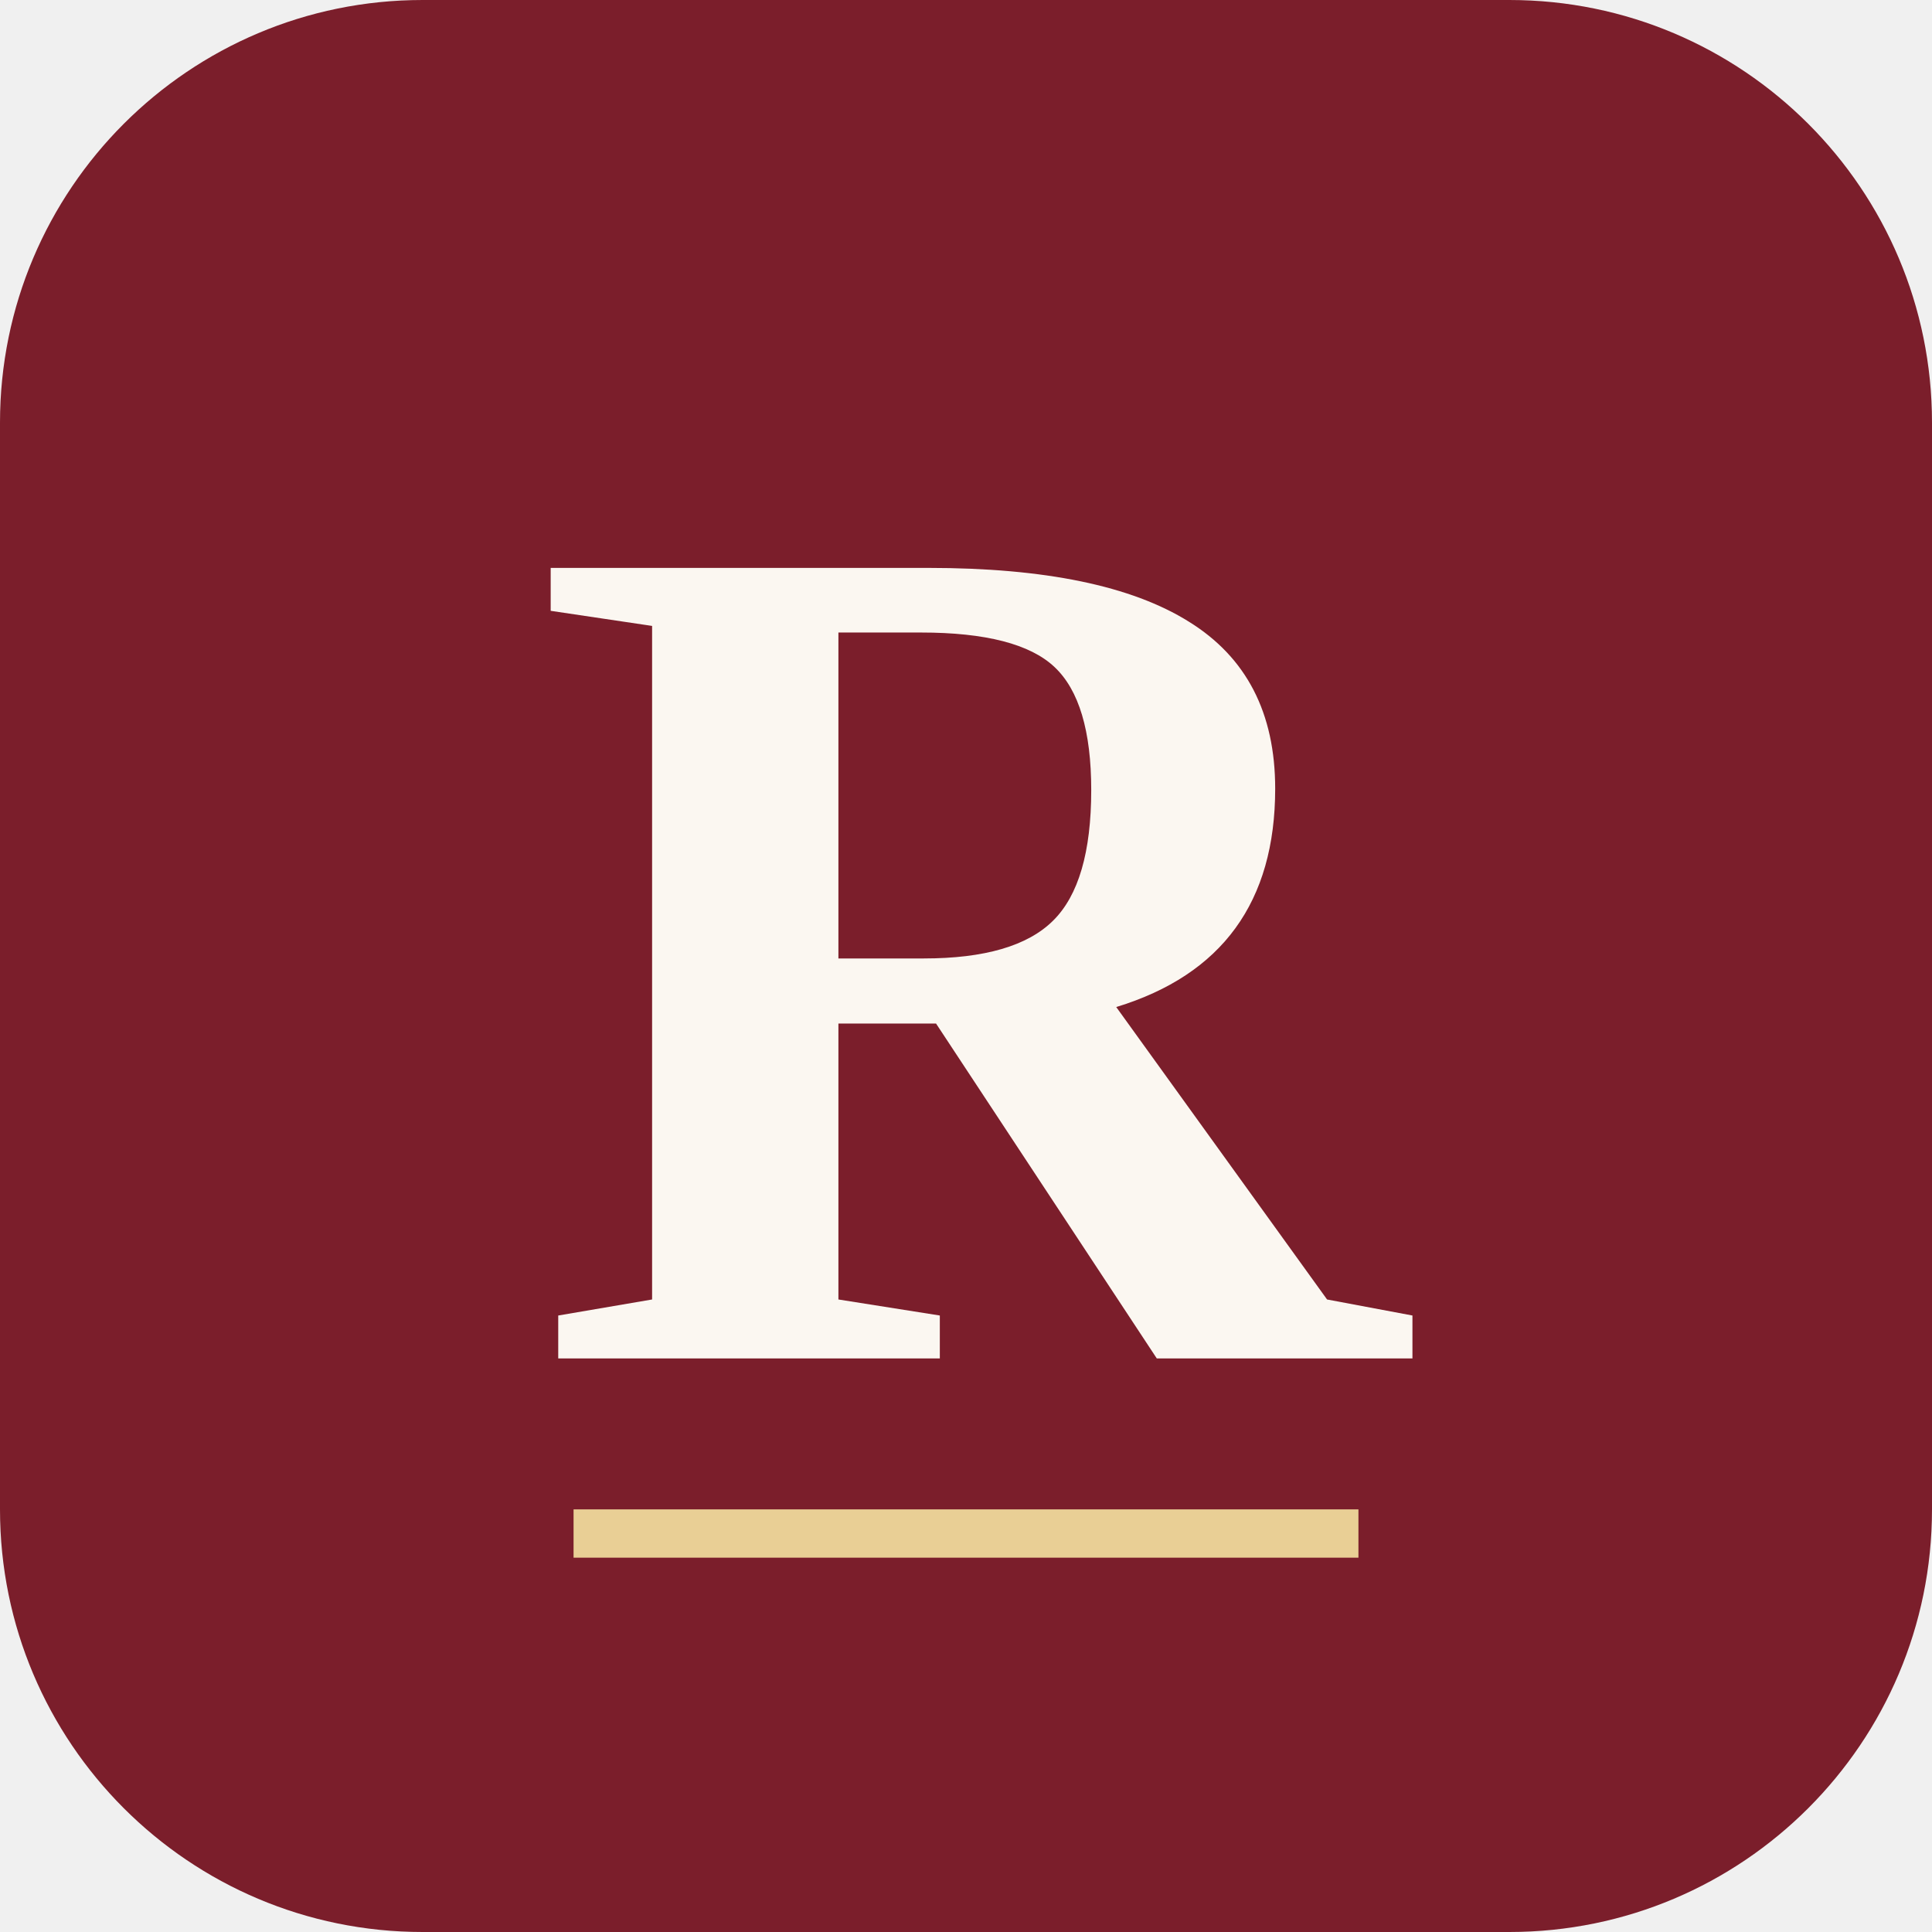
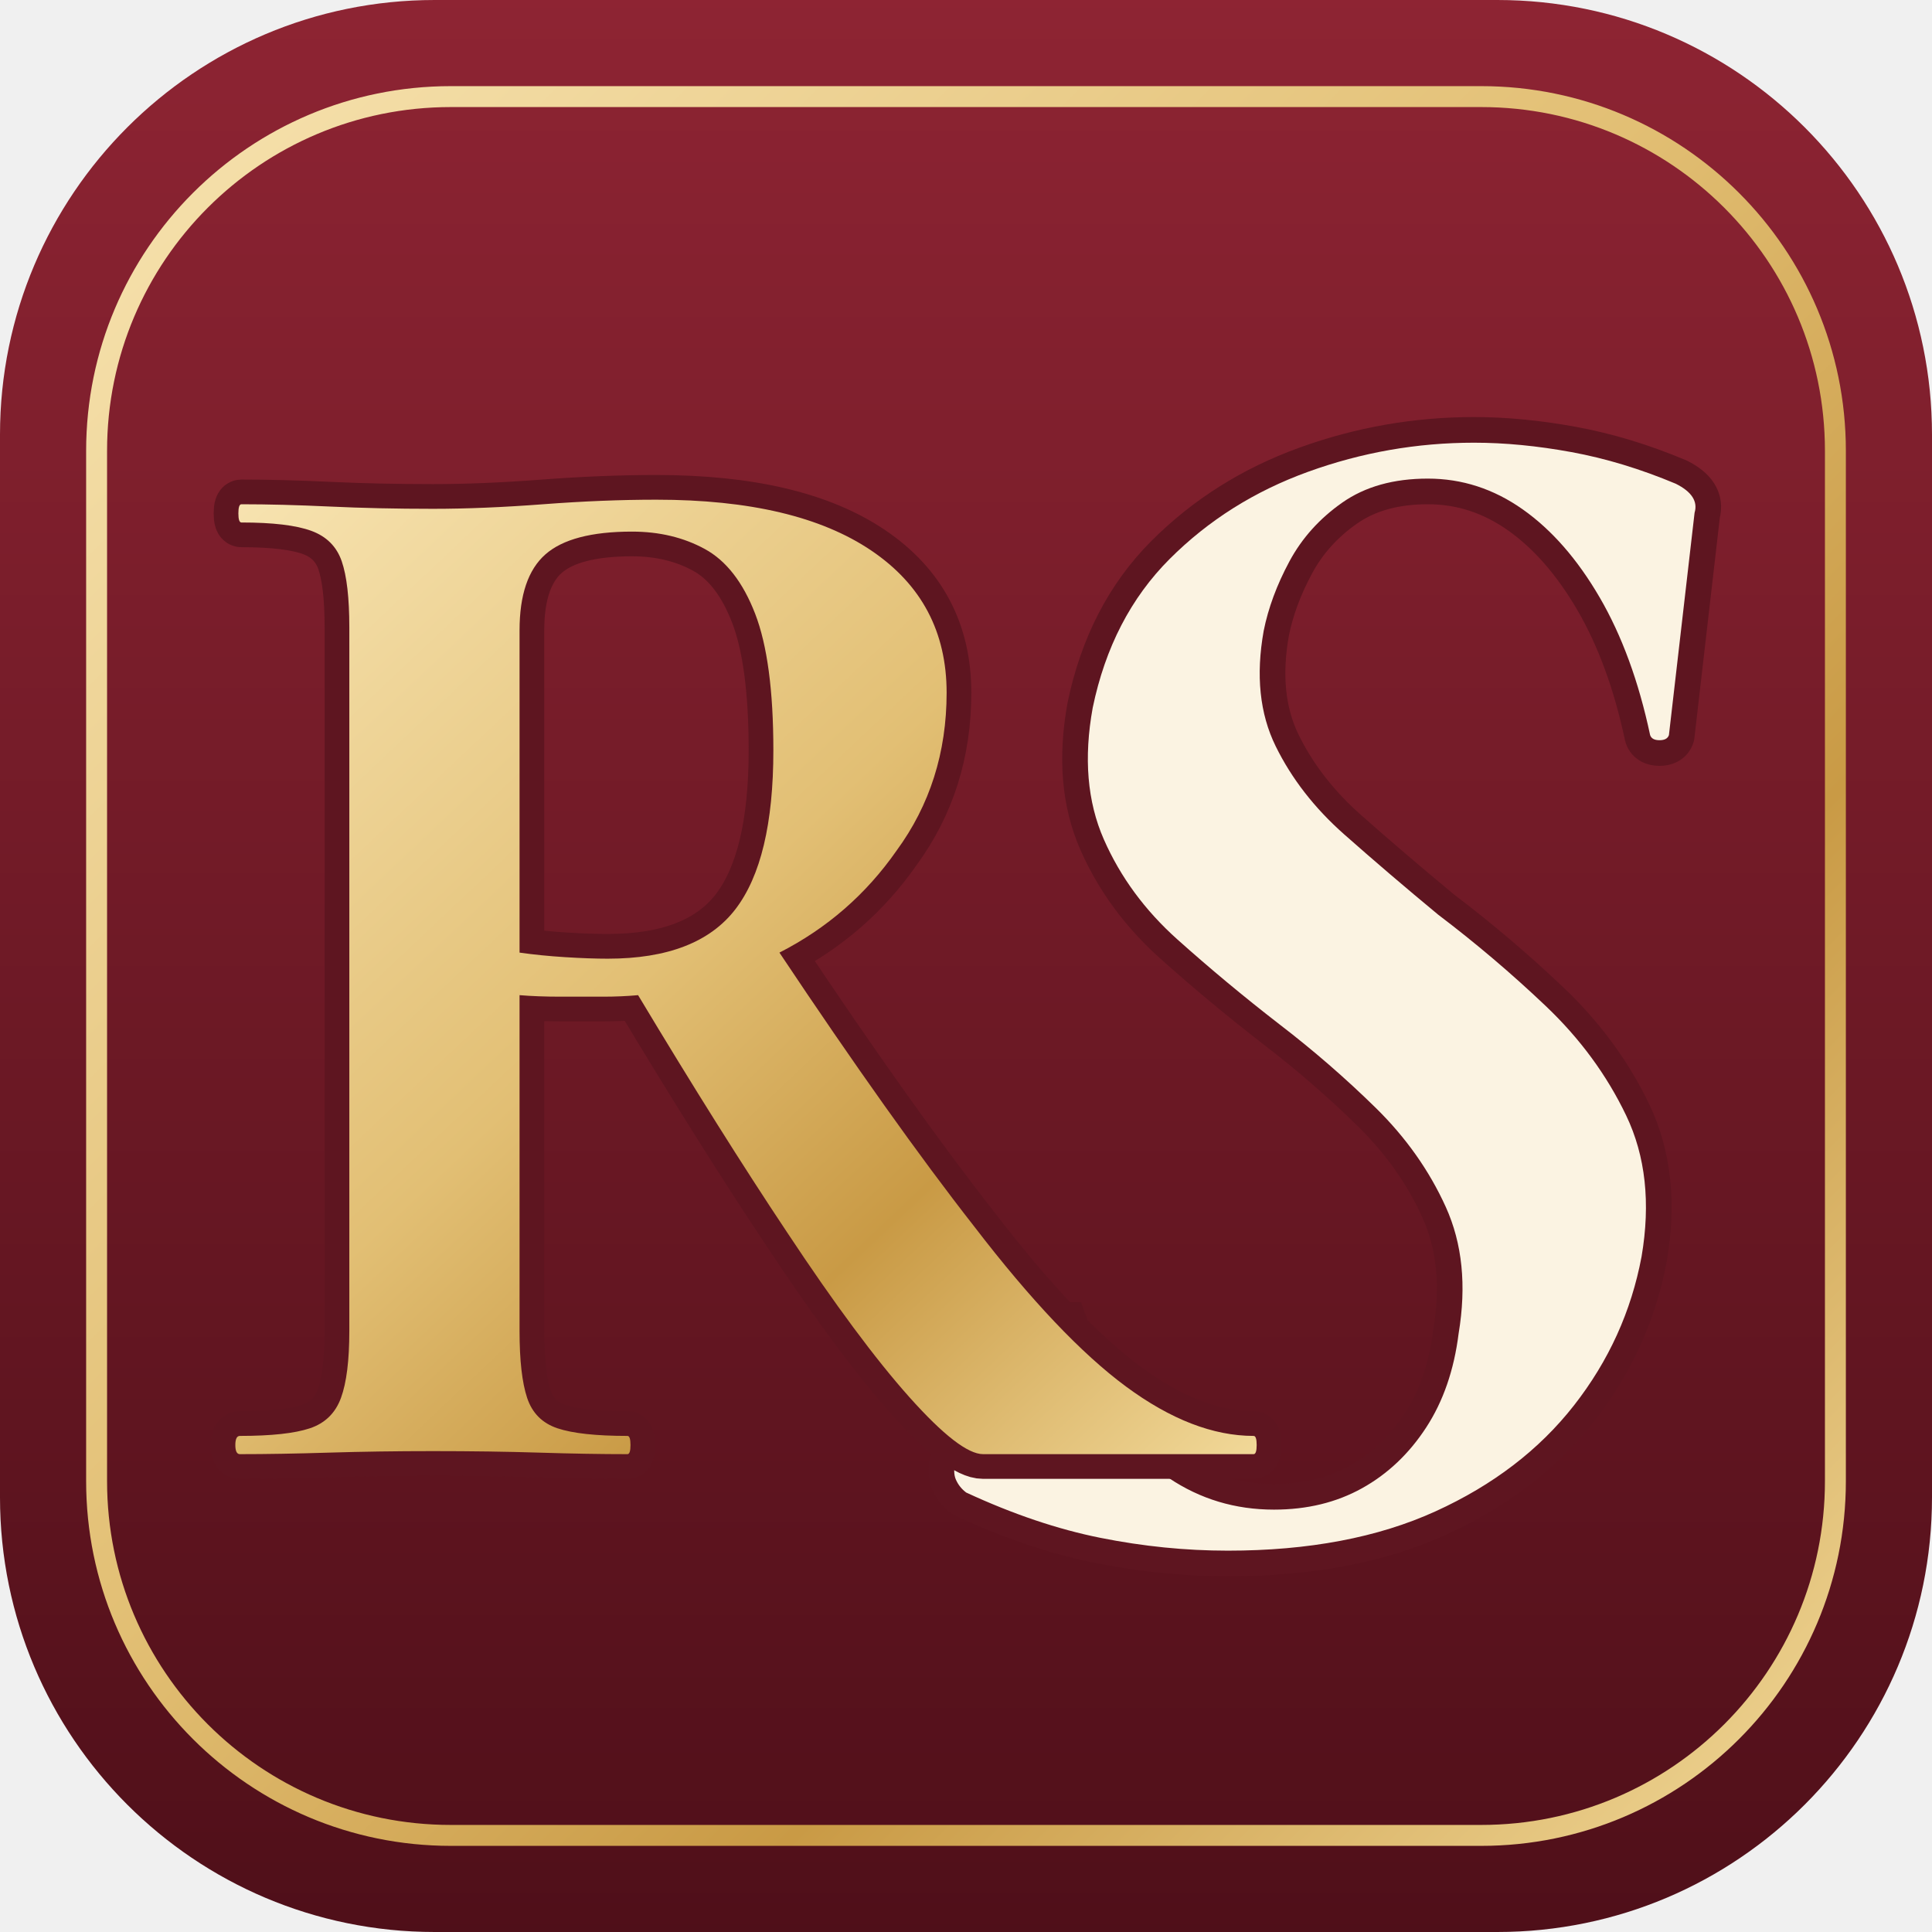
- <svg xmlns="http://www.w3.org/2000/svg" viewBox="0 0 64 64">
-   <rect width="64" height="64" rx="14" fill="#7b1e2b" />
-   <text x="32" y="45" text-anchor="middle" font-family="Georgia, 'Times New Roman', serif" font-weight="700" font-size="40" fill="#fbf7f1">R</text>
-   <rect x="19" y="50" width="26" height="1.6" fill="#e9cf95" />
+ <svg xmlns="http://www.w3.org/2000/svg" viewBox="0 0 120 120" role="img" aria-label="Rekha Shopping Mall">
+   <defs>
+     <linearGradient id="gv" x1="0" y1="0" x2="1" y2="1">
+       <stop offset="0" stop-color="#f7e3b0" />
+       <stop offset=".45" stop-color="#e2bf74" />
+       <stop offset=".7" stop-color="#c99a45" />
+       <stop offset="1" stop-color="#f1d898" />
+     </linearGradient>
+     <linearGradient id="mv" x1="0" y1="0" x2="0" y2="1">
+       <stop offset="0" stop-color="#8e2433" />
+       <stop offset="1" stop-color="#4f0f19" />
+     </linearGradient>
+   </defs>
+   <rect width="120" height="120" rx="27" fill="url(#mv)" />
+   <rect x="6" y="6" width="108" height="108" rx="22" fill="none" stroke="url(#gv)" stroke-width="1.3" />
+   <g transform="translate(60 62) scale(1.18) translate(-55.5 -66)">
+     <mask id="tv" maskUnits="userSpaceOnUse" x="0" y="0" width="140" height="140">
+       <rect width="140" height="140" fill="#fff" />
+       <rect x="50" y="64" width="13" height="18" fill="#000" />
+     </mask>
+     <g mask="url(#tv)">
+       <path transform="translate(52 94) scale(.09)" d="M192 12Q155 12 117.5 4.5Q80 -3 39 -22Q35 -25 33 -29.5Q31 -34 33 -41L65 -182Q65 -187 70.5 -187Q76 -187 77 -182Q90 -124 110 -86.5Q130 -49 157.5 -30.5Q185 -12 219 -12Q248 -12 270.5 -24.5Q293 -37 308 -60Q323 -83 327 -115Q334 -157 319.5 -189Q305 -221 278.5 -247Q252 -273 222 -296Q191 -320 162.5 -345.5Q134 -371 119.5 -404Q105 -437 113 -481Q124 -534 158 -568Q192 -602 239 -619Q286 -636 336 -636Q363 -636 393 -630.5Q423 -625 454 -612Q468 -605 465 -595L450 -465Q449 -462 444.5 -462Q440 -462 439 -465Q429 -512 409.5 -545.5Q390 -579 364.5 -597Q339 -615 309 -615Q279 -615 259 -601Q239 -587 228 -566.5Q217 -546 213 -526Q206 -487 220 -458.5Q234 -430 260 -407Q286 -384 315 -360Q348 -335 378 -306.5Q408 -278 425 -242.5Q442 -207 434 -160Q425 -112 394.5 -73Q364 -34 313.5 -11Q263 12 192 12Z" fill="none" stroke="#5e1520" stroke-width="30" stroke-linejoin="round" />
+       <path class="rs-s" transform="translate(52 94) scale(.09)" d="M192 12Q155 12 117.5 4.5Q80 -3 39 -22Q35 -25 33 -29.5Q31 -34 33 -41L65 -182Q65 -187 70.5 -187Q76 -187 77 -182Q90 -124 110 -86.5Q130 -49 157.5 -30.5Q185 -12 219 -12Q248 -12 270.5 -24.5Q293 -37 308 -60Q323 -83 327 -115Q334 -157 319.5 -189Q305 -221 278.5 -247Q252 -273 222 -296Q191 -320 162.5 -345.5Q134 -371 119.5 -404Q105 -437 113 -481Q124 -534 158 -568Q192 -602 239 -619Q286 -636 336 -636Q363 -636 393 -630.5Q423 -625 454 -612Q468 -605 465 -595L450 -465Q449 -462 444.5 -462Q440 -462 439 -465Q429 -512 409.5 -545.5Q390 -579 364.5 -597Q339 -615 309 -615Q279 -615 259 -601Q239 -587 228 -566.5Q217 -546 213 -526Q206 -487 220 -458.5Q234 -430 260 -407Q286 -384 315 -360Q348 -335 378 -306.5Q408 -278 425 -242.5Q442 -207 434 -160Q425 -112 394.5 -73Q364 -34 313.5 -11Q263 12 192 12Z" fill="#fbf3e2" />
+     </g>
+     <path transform="translate(14 90) scale(.08)" d="M530 0Q515 0 481.5 -37.5Q448 -75 401 -146Q357 -212 303 -302Q292 -301 280 -301H252Q237 -301 225 -302V-81Q225 -52 230 -37Q235 -22 250 -17Q265 -12 296 -12Q298 -12 298 -6Q298 0 296 0Q270 0 238 -1Q206 -2 168 -2Q132 -2 99.5 -1Q67 0 41 0Q38 0 38 -6Q38 -12 41 -12Q72 -12 87 -17Q102 -22 107.5 -37Q113 -52 113 -81V-544Q113 -573 108 -587.5Q103 -602 88 -607.5Q73 -613 42 -613Q40 -613 40 -619Q40 -625 42 -625Q68 -625 100 -623.5Q132 -622 168 -622Q201 -622 240.5 -625Q280 -628 315 -628Q407 -628 456.5 -594.5Q506 -561 506 -501Q506 -442 473 -397Q443 -354 396 -330Q470 -219 524 -150Q580 -77 624 -44.5Q668 -12 708 -12Q710 -12 710 -6Q710 0 708 0ZM392 -463Q392 -522 380 -553Q368 -584 347 -595.5Q326 -607 299 -607Q259 -607 242 -592Q225 -577 225 -542V-330Q239 -328 255 -327Q271 -326 283 -326Q342 -326 367 -358.5Q392 -391 392 -463Z" fill="none" stroke="#5e1520" stroke-width="32.5" stroke-linejoin="round" />
+     <path class="rs-r" transform="translate(14 90) scale(.08)" d="M530 0Q515 0 481.5 -37.5Q448 -75 401 -146Q357 -212 303 -302Q292 -301 280 -301H252Q237 -301 225 -302V-81Q225 -52 230 -37Q235 -22 250 -17Q265 -12 296 -12Q298 -12 298 -6Q298 0 296 0Q270 0 238 -1Q206 -2 168 -2Q132 -2 99.5 -1Q67 0 41 0Q38 0 38 -6Q38 -12 41 -12Q72 -12 87 -17Q102 -22 107.5 -37Q113 -52 113 -81V-544Q113 -573 108 -587.5Q103 -602 88 -607.5Q73 -613 42 -613Q40 -613 40 -619Q40 -625 42 -625Q68 -625 100 -623.5Q132 -622 168 -622Q201 -622 240.5 -625Q280 -628 315 -628Q407 -628 456.5 -594.5Q506 -561 506 -501Q506 -442 473 -397Q443 -354 396 -330Q470 -219 524 -150Q580 -77 624 -44.5Q668 -12 708 -12Q710 -12 710 -6Q710 0 708 0ZM392 -463Q392 -522 380 -553Q368 -584 347 -595.5Q326 -607 299 -607Q259 -607 242 -592Q225 -577 225 -542V-330Q239 -328 255 -327Q271 -326 283 -326Q342 -326 367 -358.5Q392 -391 392 -463Z" fill="url(#gv)" />
+   </g>
</svg>
